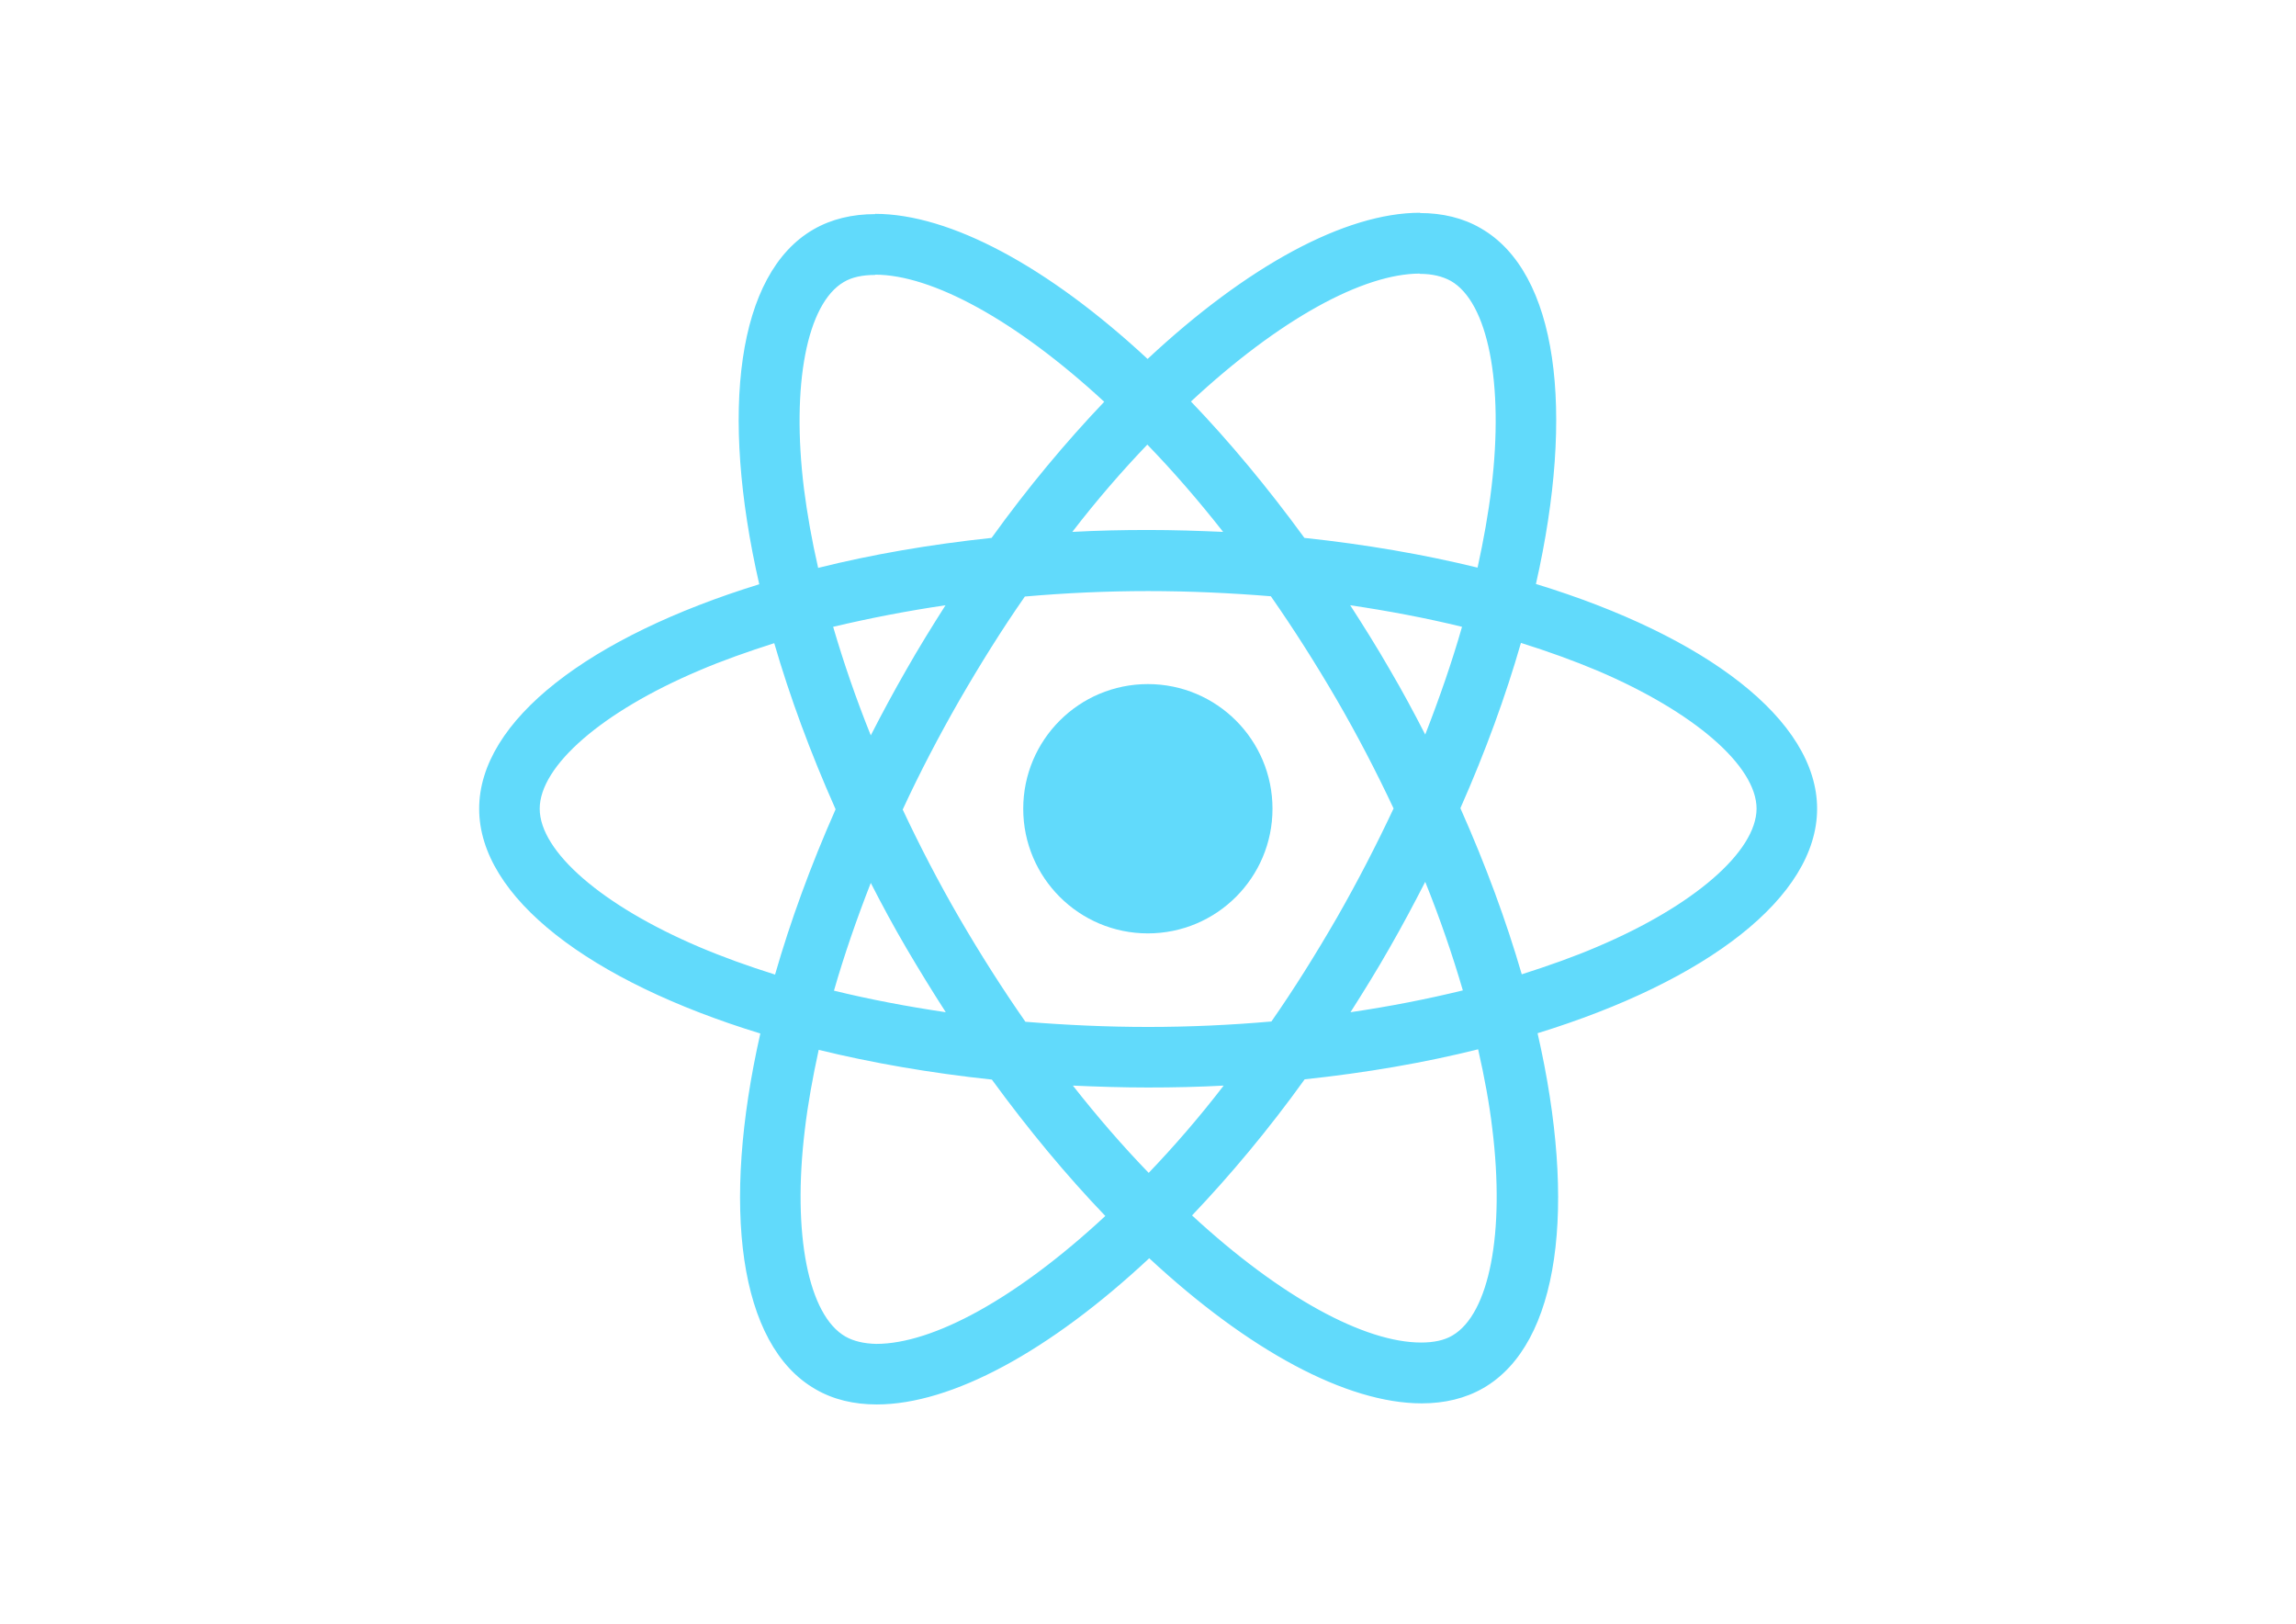
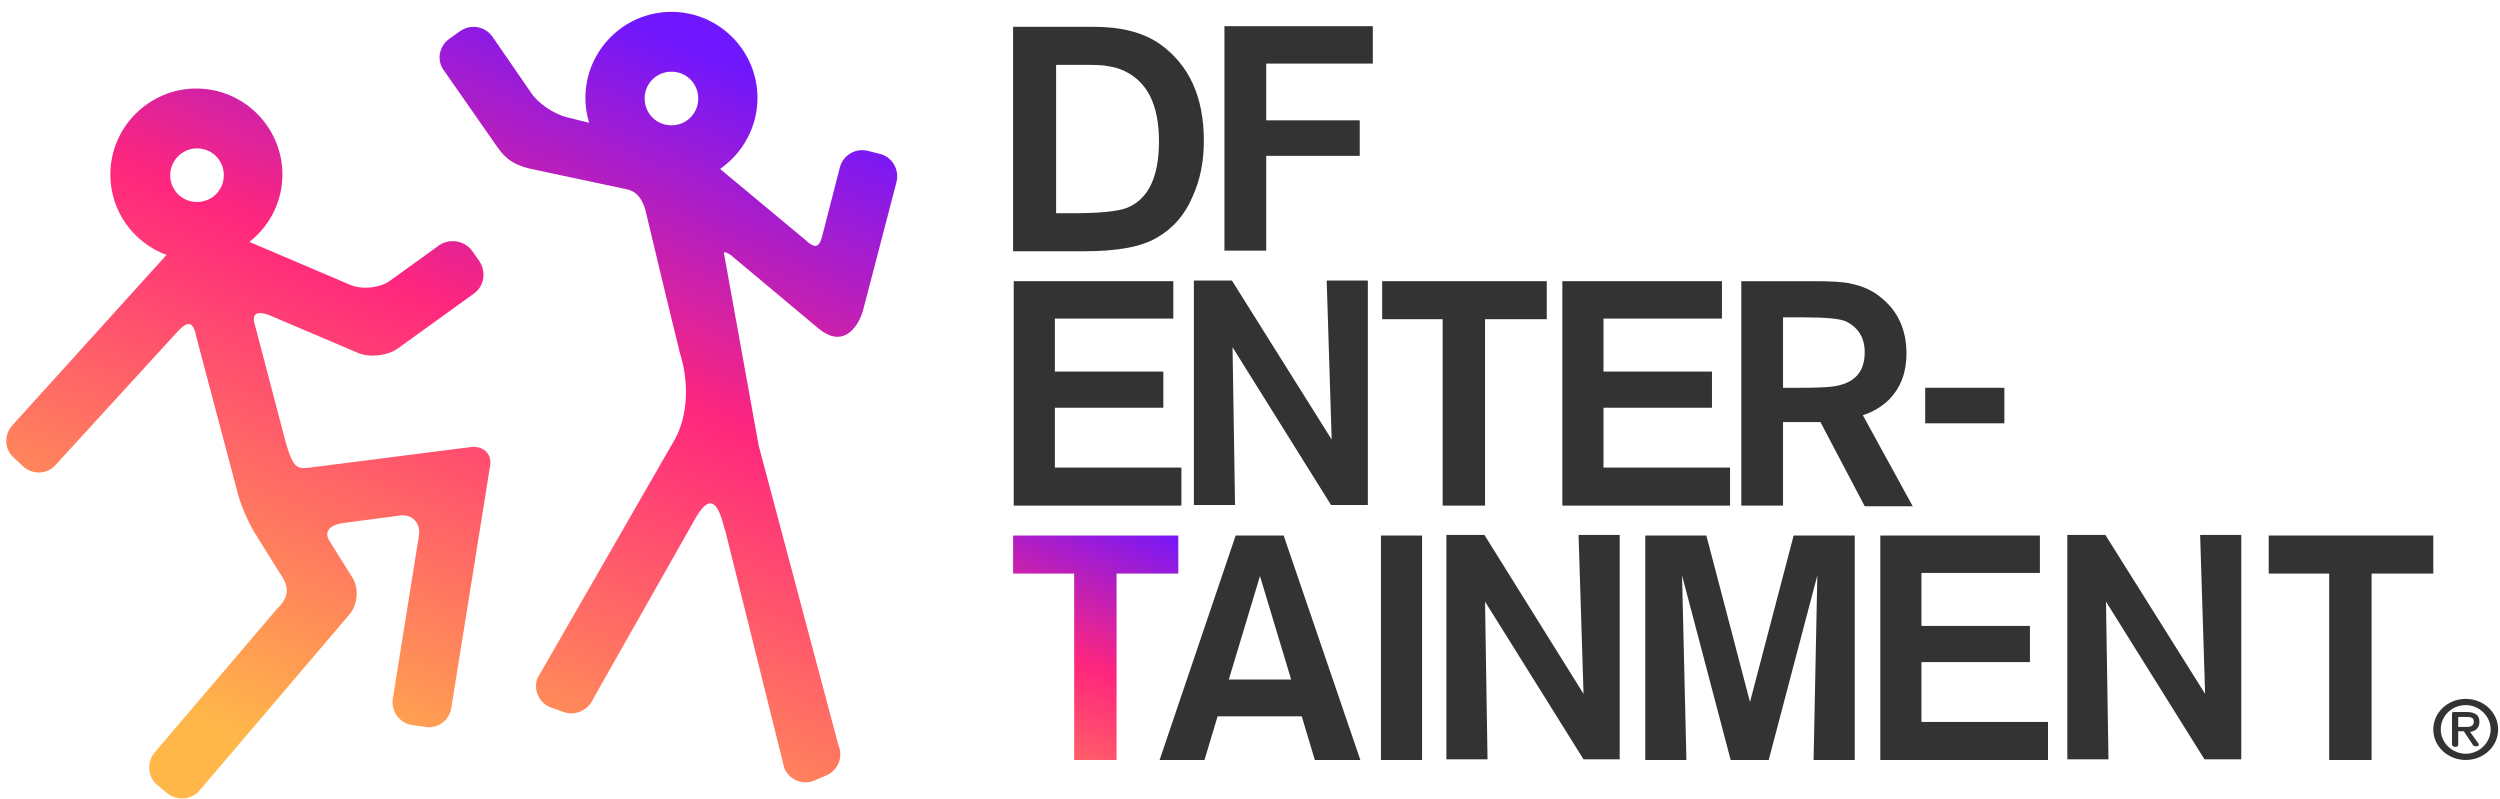
- <svg xmlns="http://www.w3.org/2000/svg" viewBox="0 0 841.9 595.3">
-   <g fill="#61DAFB">
-     <path d="M666.3 296.5c0-32.5-40.7-63.3-103.1-82.4 14.4-63.6 8-114.2-20.2-130.4-6.5-3.8-14.1-5.6-22.4-5.6v22.3c4.6 0 8.3.9 11.4 2.6 13.6 7.8 19.5 37.5 14.9 75.7-1.1 9.4-2.9 19.3-5.1 29.4-19.6-4.8-41-8.5-63.5-10.9-13.5-18.5-27.5-35.3-41.6-50 32.6-30.3 63.2-46.9 84-46.9V78c-27.5 0-63.5 19.6-99.9 53.6-36.4-33.8-72.4-53.2-99.9-53.2v22.3c20.7 0 51.4 16.5 84 46.6-14 14.7-28 31.4-41.3 49.9-22.6 2.4-44 6.1-63.6 11-2.3-10-4-19.7-5.2-29-4.7-38.2 1.1-67.9 14.6-75.8 3-1.8 6.9-2.6 11.5-2.6V78.5c-8.4 0-16 1.8-22.6 5.6-28.1 16.2-34.4 66.7-19.9 130.1-62.2 19.2-102.7 49.9-102.7 82.3 0 32.5 40.7 63.3 103.1 82.4-14.4 63.6-8 114.2 20.2 130.4 6.5 3.8 14.1 5.6 22.5 5.6 27.5 0 63.5-19.6 99.9-53.6 36.4 33.8 72.4 53.2 99.9 53.2 8.4 0 16-1.8 22.6-5.6 28.1-16.2 34.4-66.7 19.9-130.1 62-19.1 102.5-49.9 102.5-82.3zm-130.2-66.7c-3.7 12.9-8.3 26.2-13.5 39.5-4.1-8-8.4-16-13.1-24-4.6-8-9.5-15.8-14.4-23.4 14.2 2.1 27.9 4.7 41 7.9zm-45.8 106.5c-7.8 13.5-15.8 26.3-24.1 38.2-14.9 1.3-30 2-45.2 2-15.1 0-30.2-.7-45-1.9-8.3-11.9-16.4-24.6-24.2-38-7.6-13.1-14.5-26.4-20.8-39.8 6.2-13.4 13.2-26.8 20.7-39.9 7.8-13.5 15.8-26.3 24.1-38.2 14.9-1.3 30-2 45.2-2 15.1 0 30.2.7 45 1.9 8.3 11.9 16.4 24.6 24.2 38 7.6 13.1 14.5 26.4 20.8 39.8-6.3 13.4-13.2 26.8-20.7 39.9zm32.3-13c5.4 13.4 10 26.8 13.8 39.8-13.1 3.2-26.9 5.9-41.2 8 4.9-7.7 9.8-15.6 14.4-23.7 4.6-8 8.9-16.1 13-24.1zM421.2 430c-9.3-9.6-18.6-20.3-27.8-32 9 .4 18.2.7 27.5.7 9.4 0 18.7-.2 27.8-.7-9 11.7-18.3 22.4-27.5 32zm-74.4-58.9c-14.2-2.1-27.9-4.7-41-7.9 3.7-12.9 8.3-26.2 13.5-39.5 4.1 8 8.4 16 13.1 24 4.7 8 9.5 15.8 14.4 23.4zM420.7 163c9.3 9.6 18.6 20.3 27.8 32-9-.4-18.2-.7-27.5-.7-9.4 0-18.7.2-27.8.7 9-11.7 18.3-22.4 27.5-32zm-74 58.9c-4.9 7.7-9.8 15.6-14.4 23.7-4.6 8-8.9 16-13 24-5.4-13.4-10-26.8-13.8-39.8 13.1-3.1 26.9-5.8 41.2-7.9zm-90.5 125.2c-35.4-15.1-58.3-34.9-58.3-50.6 0-15.7 22.9-35.6 58.3-50.6 8.6-3.7 18-7 27.7-10.1 5.7 19.6 13.2 40 22.5 60.9-9.2 20.8-16.6 41.1-22.2 60.6-9.9-3.1-19.3-6.5-28-10.2zM310 490c-13.6-7.8-19.5-37.5-14.9-75.7 1.1-9.4 2.9-19.3 5.1-29.4 19.6 4.8 41 8.5 63.5 10.9 13.5 18.5 27.5 35.3 41.6 50-32.6 30.3-63.2 46.9-84 46.9-4.5-.1-8.3-1-11.3-2.7zm237.2-76.2c4.7 38.2-1.1 67.9-14.6 75.8-3 1.8-6.9 2.6-11.5 2.6-20.7 0-51.4-16.5-84-46.6 14-14.7 28-31.4 41.3-49.9 22.6-2.4 44-6.1 63.6-11 2.3 10.1 4.1 19.8 5.2 29.1zm38.5-66.7c-8.6 3.7-18 7-27.7 10.1-5.7-19.6-13.2-40-22.5-60.9 9.2-20.8 16.6-41.1 22.2-60.6 9.9 3.1 19.3 6.5 28.1 10.2 35.4 15.1 58.3 34.9 58.3 50.6-.1 15.7-23 35.6-58.4 50.6zM320.8 78.4z" />
-     <circle cx="420.9" cy="296.5" r="45.7" />
-     <path d="M520.5 78.1z" />
+ <svg xmlns="http://www.w3.org/2000/svg" version="1.1" id="Layer_1" x="0px" y="0px" viewBox="0 0 401 128" style="enable-background:new 0 0 401 128;" xml:space="preserve">
+   <style type="text/css">
+ 	.st0{fill:#333333;}
+ 	.st1{fill:url(#SVGID_1_);}
+ 	.st2{fill:url(#SVGID_2_);}
+ 	.st3{fill:url(#SVGID_3_);}
+ </style>
+   <g>
+     <g>
+       <g>
+         <g>
+           <g>
+             <path class="st0" d="M162.5,40.3v-36h12.9c4.5,0,8,0.9,10.7,2.8c4.6,3.3,7,8.4,7,15.5c0,3.3-0.6,6.3-1.8,8.9       c-1.2,2.9-3.1,5.1-5.7,6.6c-2.5,1.5-6.4,2.2-11.6,2.2H162.5z M172.9,10.4h-3.5v23.8h2.8c4.2,0,7-0.3,8.4-0.8       c3.5-1.3,5.3-4.9,5.3-10.7c0-5.8-1.8-9.5-5.5-11.3c-0.9-0.4-1.8-0.7-2.8-0.8C176.8,10.4,175.2,10.4,172.9,10.4z" />
+             <path class="st0" d="M203.1,10.3v9h15V25h-15v15.2h-6.7v-36h23.8v6H203.1z" />
+             <path class="st0" d="M188.2,51.1h-19v8.5h17.4v5.8h-17.4V75h20.3v6.1h-26.9v-36h25.6V51.1z" />
+             <path class="st0" d="M213.6,70.5l-0.8-25.5h6.6v36h-5.9l-15.8-25.3l0.4,25.3h-6.6v-36h6.1L213.6,70.5z" />
+             <path class="st0" d="M248.1,45.1v6.1h-9.9v29.9h-6.8V51.2h-9.7v-6.1H248.1z" />
+             <path class="st0" d="M276.2,51.1h-19v8.5h17.4v5.8h-17.4V75h20.3v6.1h-26.9v-36h25.6V51.1z" />
+             <path class="st0" d="M279.3,81.1v-36h11.4c2.9,0,5,0.1,6.2,0.4c1.9,0.4,3.5,1.1,4.9,2.3c2.6,2.1,4,5.1,4,8.9       c0,3-0.9,5.4-2.7,7.3c-1.2,1.2-2.7,2.1-4.3,2.6l8,14.6h-7.7L292,67.7h-6v13.4H279.3z M289.1,50.9H286v11.3h2.4       c1.1,0,2.6,0,4.4-0.1c4.2-0.2,6.3-2,6.3-5.6c0-2.3-1-3.9-2.9-4.9C295.2,51.1,292.8,50.9,289.1,50.9z" />
+             <path class="st0" d="M308.8,62.2h12.7v5.7h-12.7V62.2z" />
+             <g>
+               <linearGradient id="SVGID_1_" gradientUnits="userSpaceOnUse" x1="155.485" y1="139.581" x2="180.676" y2="80.947">
+                 <stop offset="0" style="stop-color:#FFB749" />
+                 <stop offset="0.589" style="stop-color:#FF267D" />
+                 <stop offset="1" style="stop-color:#6F17FF" />
+               </linearGradient>
+               <path class="st1" d="M189,85.9V92h-9.9v29.9h-6.8V92h-9.8v-6.1H189z" />
+             </g>
+             <path class="st0" d="M210.9,121.9l-2.1-7h-13.5l-2.1,7H186l12.2-36h7.7l12.3,36H210.9z M197.1,109h10l-5-16.6L197.1,109z" />
+             <path class="st0" d="M221.5,85.9h6.6v36h-6.6V85.9z" />
+             <path class="st0" d="M287.7,85.9h9.8v36h-6.6l0.6-29.6l-7.8,29.6h-6.1l-7.8-29.6l0.7,29.6h-6.6v-36h9.8l7,26.7L287.7,85.9z" />
+             <path class="st0" d="M327.2,91.9h-19v8.5h17.4v5.8h-17.4v9.6h20.3v6.1h-26.9v-36h25.6V91.9z" />
+             <path class="st0" d="M353.7,111.3l-0.8-25.5h6.6v36h-5.9l-15.8-25.3l0.4,25.3h-6.6v-36h6.1L353.7,111.3z" />
+             <path class="st0" d="M254,111.3l-0.8-25.5h6.6v36H254l-15.8-25.3l0.4,25.3H232v-36h6.1L254,111.3z" />
+             <path class="st0" d="M390.3,85.9V92h-9.9v29.9h-6.8V92h-9.7v-6.1H390.3z" />
+           </g>
+         </g>
+       </g>
+     </g>
+     <g>
+       <g>
+         <g>
+           <g>
+             <g>
+               <g>
+                 <g>
+                   <path class="st0" d="M390.3,117c0-2.7,2.3-4.9,5.2-4.9c2.9,0,5.2,2.2,5.2,4.9c0,2.7-2.3,4.9-5.2,4.9          C392.6,121.9,390.3,119.7,390.3,117z M399.5,117c0-2.1-1.8-3.9-4-3.9c-2.2,0-4,1.7-4,3.9c0,2.2,1.9,3.9,4,3.9          C397.7,120.9,399.5,119.1,399.5,117z M394.3,117.5v1.9c0,0.3-0.2,0.4-0.5,0.4c-0.3,0-0.5-0.2-0.5-0.4v-4.9          c0-0.2,0.1-0.3,0.3-0.3h1.9c1.4,0,2.2,0.4,2.2,1.6c0,1-0.7,1.5-1.5,1.6l1.3,1.8c0.1,0.1,0.1,0.3,0.1,0.3          c0,0.2-0.3,0.2-0.5,0.2c-0.3,0-0.4-0.1-0.5-0.3l-1.4-2.1H394.3z M395.4,116.6c0.7,0,1.4,0,1.4-0.9c0-0.7-0.7-0.7-1.3-0.7          h-1.2v1.6H395.4z" />
+                 </g>
+               </g>
+             </g>
+           </g>
+         </g>
+       </g>
+     </g>
+     <g>
+       <linearGradient id="SVGID_2_" gradientUnits="userSpaceOnUse" x1="26.734" y1="112.977" x2="77.664" y2="-7.021">
+         <stop offset="0" style="stop-color:#FFB749" />
+         <stop offset="0.589" style="stop-color:#FF267D" />
+         <stop offset="1" style="stop-color:#6F17FF" />
+       </linearGradient>
+       <path class="st2" d="M75.6,71.7l-25.9,3.3h0c-1.9,0.2-2.6,0.3-3.8-3.8l-5.1-19.4c-0.5-1.9,1.1-1.8,2.5-1.2c0,0,0,0,0,0l14.1,6    c1.9,0.8,4.7,0.5,6.4-0.7l12.2-8.8c1.7-1.2,2-3.5,0.9-5.2l-1.2-1.7c-1.2-1.6-3.5-2-5.2-0.9l-7.9,5.7c-1.6,1.2-4.5,1.5-6.4,0.7    l-16.2-6.9c3.2-2.5,5.3-6.4,5.3-10.8c0-7.6-6.2-13.8-13.8-13.8c-7.6,0-13.8,6.2-13.8,13.8c0,5.9,3.7,10.9,9,12.9L2,68.2    c-1.4,1.5-1.3,3.9,0.2,5.2l1.5,1.4c1.5,1.4,3.9,1.3,5.2-0.2l19.2-21l0,0c1.6-1.8,2.7-2.5,3.3,0c0,0,0,0,0,0.1L38.1,79    c0.5,2,1.8,5,2.9,6.7l3.8,6.1c1.1,1.7,2.2,3.4-0.4,5.9l-19.6,23c-1.3,1.6-1.1,3.9,0.4,5.2l1.6,1.3c1.5,1.3,3.9,1.1,5.2-0.4    l24.1-28.3c1.3-1.6,1.5-4.2,0.4-5.9l-3.7-5.9c-0.7-1.2-0.3-2.4,2.2-2.8l0,0l9.1-1.2c2-0.3,3.4,1.2,3.1,3.2l-4.2,26.2    c-0.3,2,1.1,3.9,3.1,4.2l2.1,0.3c2,0.3,3.9-1,4.2-3.1l6.2-38.7C79,72.9,77.6,71.5,75.6,71.7z M31.6,23.8c2.4,0,4.3,1.9,4.3,4.3    c0,2.4-1.9,4.3-4.3,4.3c-2.4,0-4.3-1.9-4.3-4.3C27.3,25.8,29.2,23.8,31.6,23.8z" />
+       <linearGradient id="SVGID_3_" gradientUnits="userSpaceOnUse" x1="73.93" y1="133.011" x2="124.862" y2="13.01">
+         <stop offset="0" style="stop-color:#FFB749" />
+         <stop offset="0.589" style="stop-color:#FF267D" />
+         <stop offset="1" style="stop-color:#6F17FF" />
+       </linearGradient>
+       <path class="st3" d="M108.4,70.2l-22.2,38.6c-0.7,1.9,0.3,4,2.2,4.7l2,0.7c1.9,0.7,4-0.3,4.8-2.2l16.2-28.6l0,0    c2.1-3.8,3.6-3.7,4.8,1.4c0,0.2,0,0.1,0.1,0.2l9.5,38.2c0.8,1.9,3,2.8,4.8,2l1.9-0.8c1.9-0.8,2.8-3,2-4.8l-12.8-48.1l-5.6-31    c0.3-0.1,0.6,0.1,1.1,0.4l14.1,11.8c3.6,3,6.1,0.4,7.1-2.8l5.4-20.7c0.5-2-0.7-4-2.6-4.5l-2-0.5c-2-0.5-4,0.7-4.5,2.7l-2.8,10.9    c-0.5,2-1.2,2.1-2.7,0.7l-13.7-11.4c3.6-2.5,6-6.7,6-11.4c0-7.6-6.2-13.8-13.8-13.8c-7.6,0-13.8,6.2-13.8,13.8    c0,1.4,0.2,2.7,0.6,4l-3.6-0.9c-2-0.5-4.6-2.2-5.7-3.9l-6.2-9c-1.2-1.7-3.5-2.1-5.2-0.9l-1.7,1.2c-1.7,1.2-2.1,3.5-0.9,5.1    l8.3,11.9c1.2,1.7,2.2,3.1,5.7,3.9l15.5,3.3c1.2,0.3,2.2,1.2,2.8,3.2c3.3,13.9,5.6,23.2,5.6,23.2S111.6,63.8,108.4,70.2z     M107.7,11.5c2.4,0,4.3,1.9,4.3,4.3c0,2.4-1.9,4.3-4.3,4.3c-2.4,0-4.3-1.9-4.3-4.3C103.4,13.4,105.3,11.5,107.7,11.5z" />
+     </g>
  </g>
</svg>
